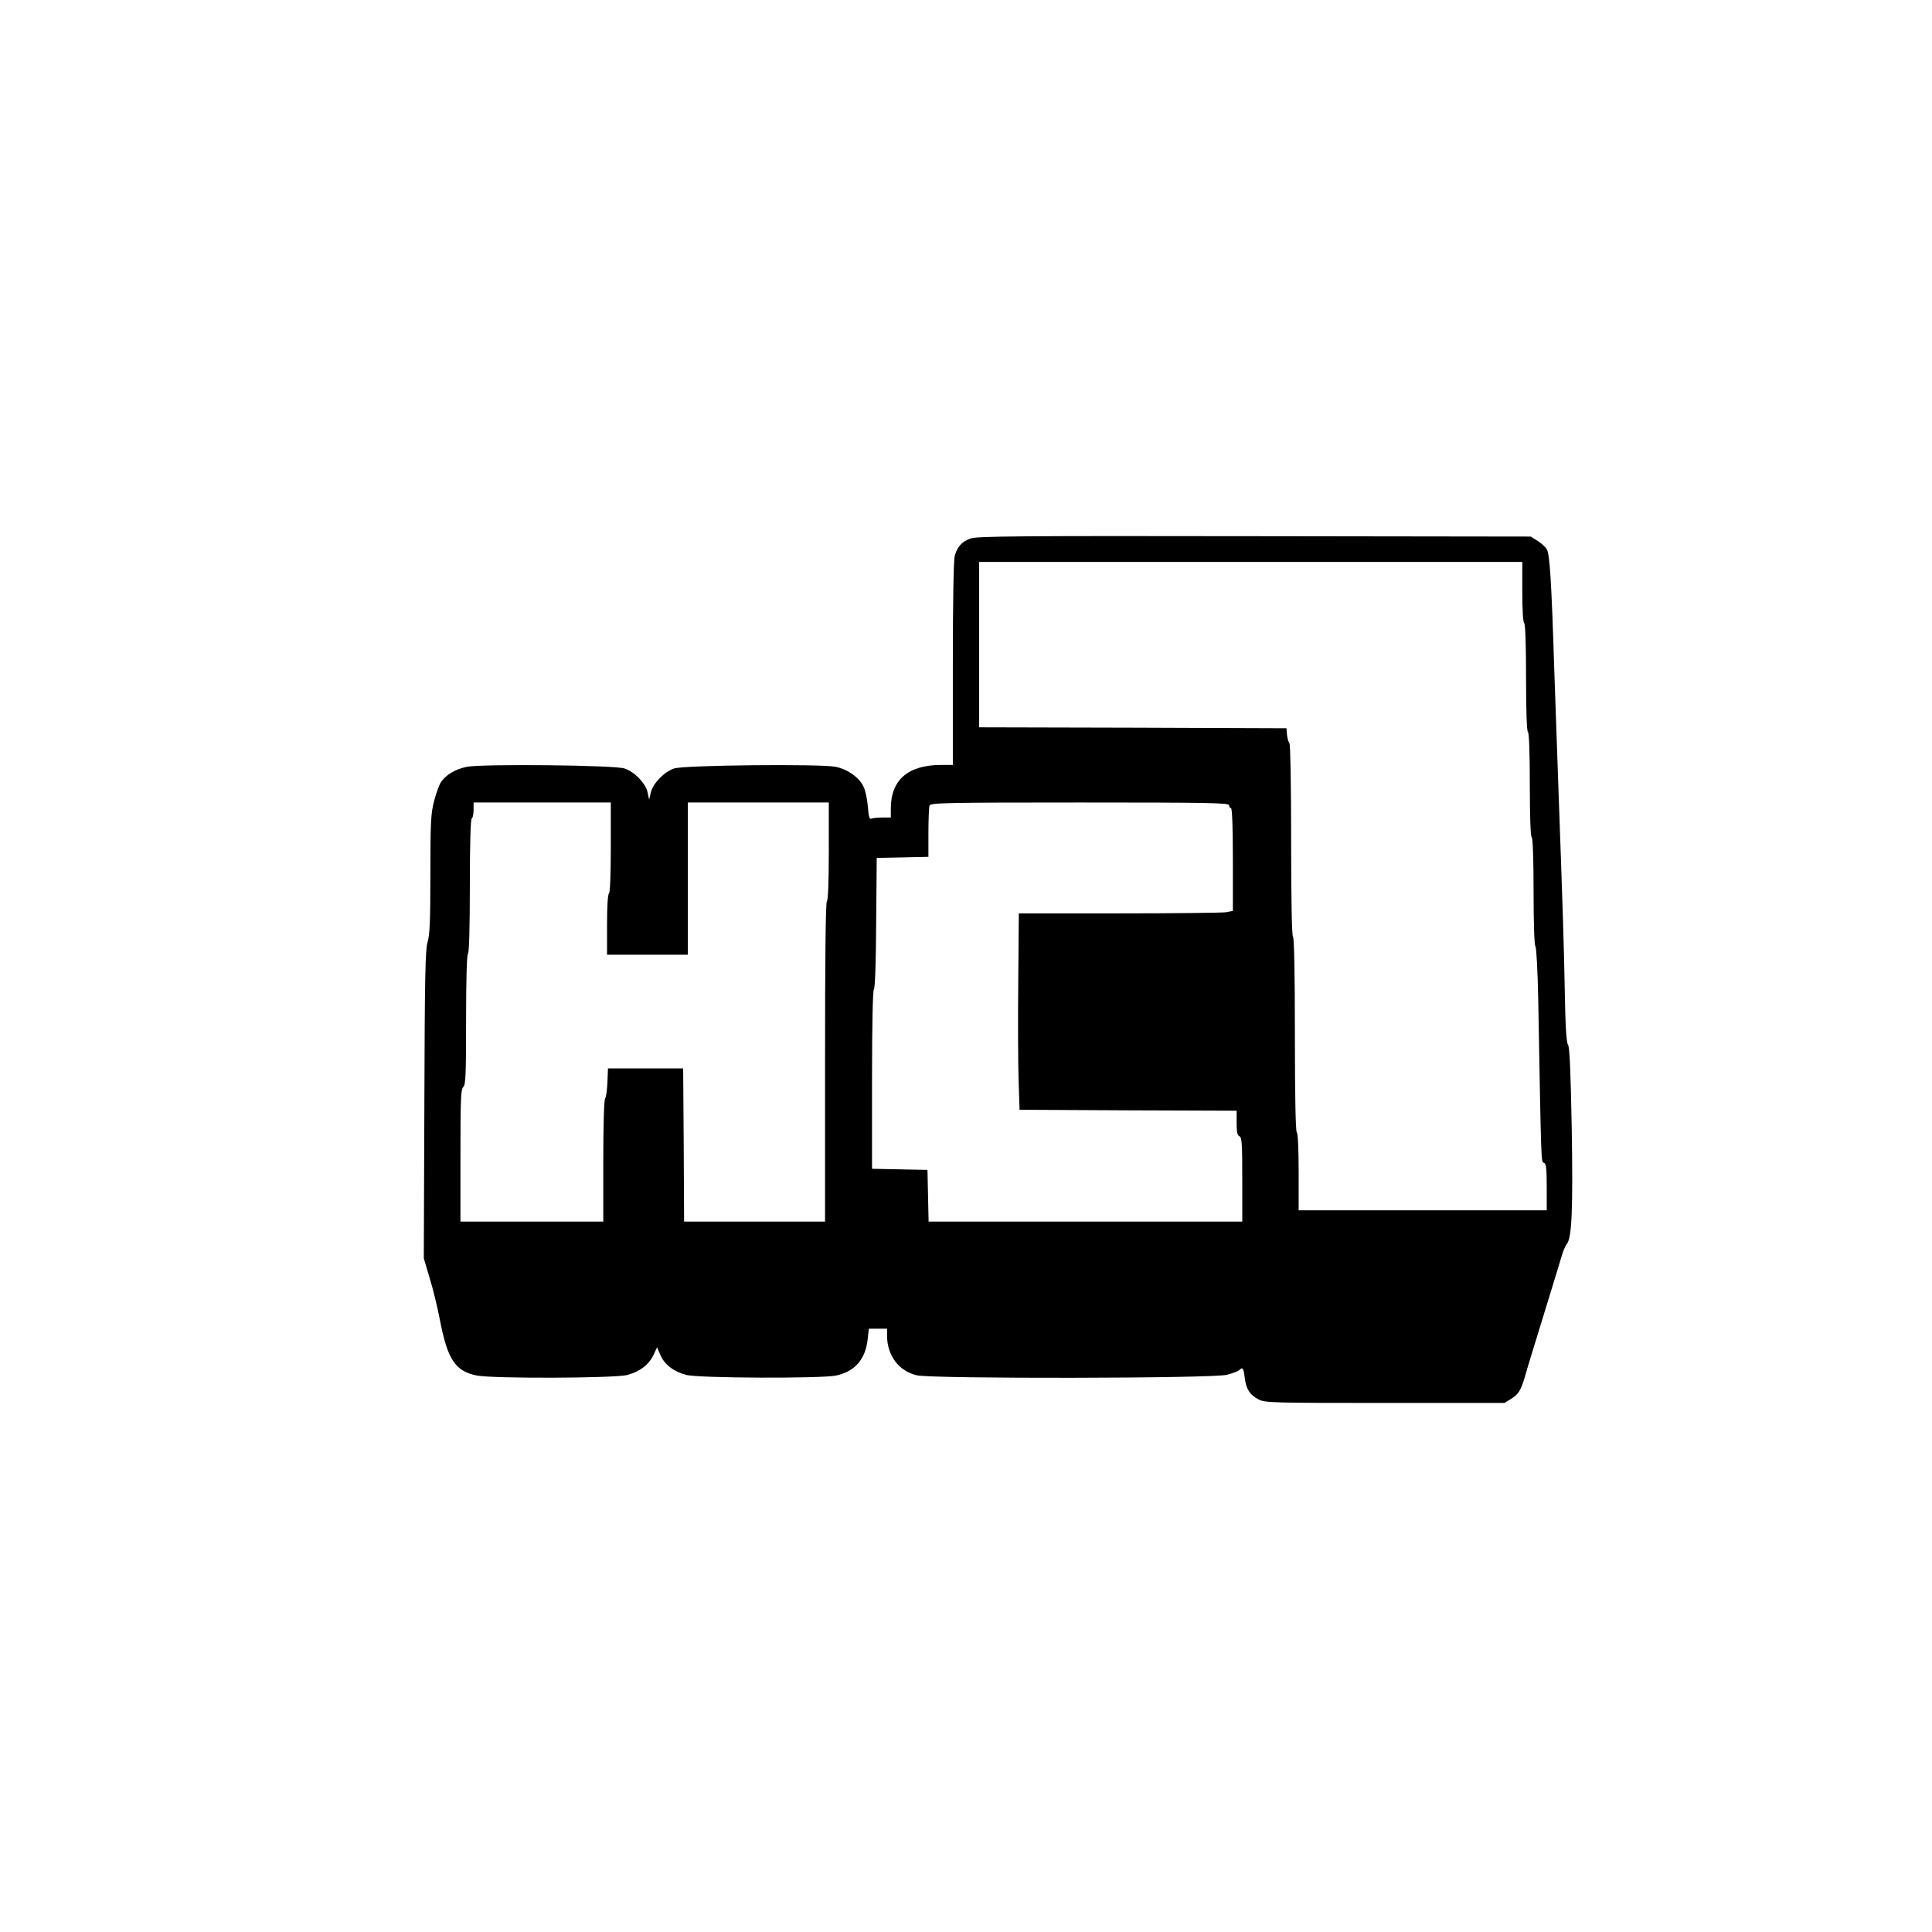
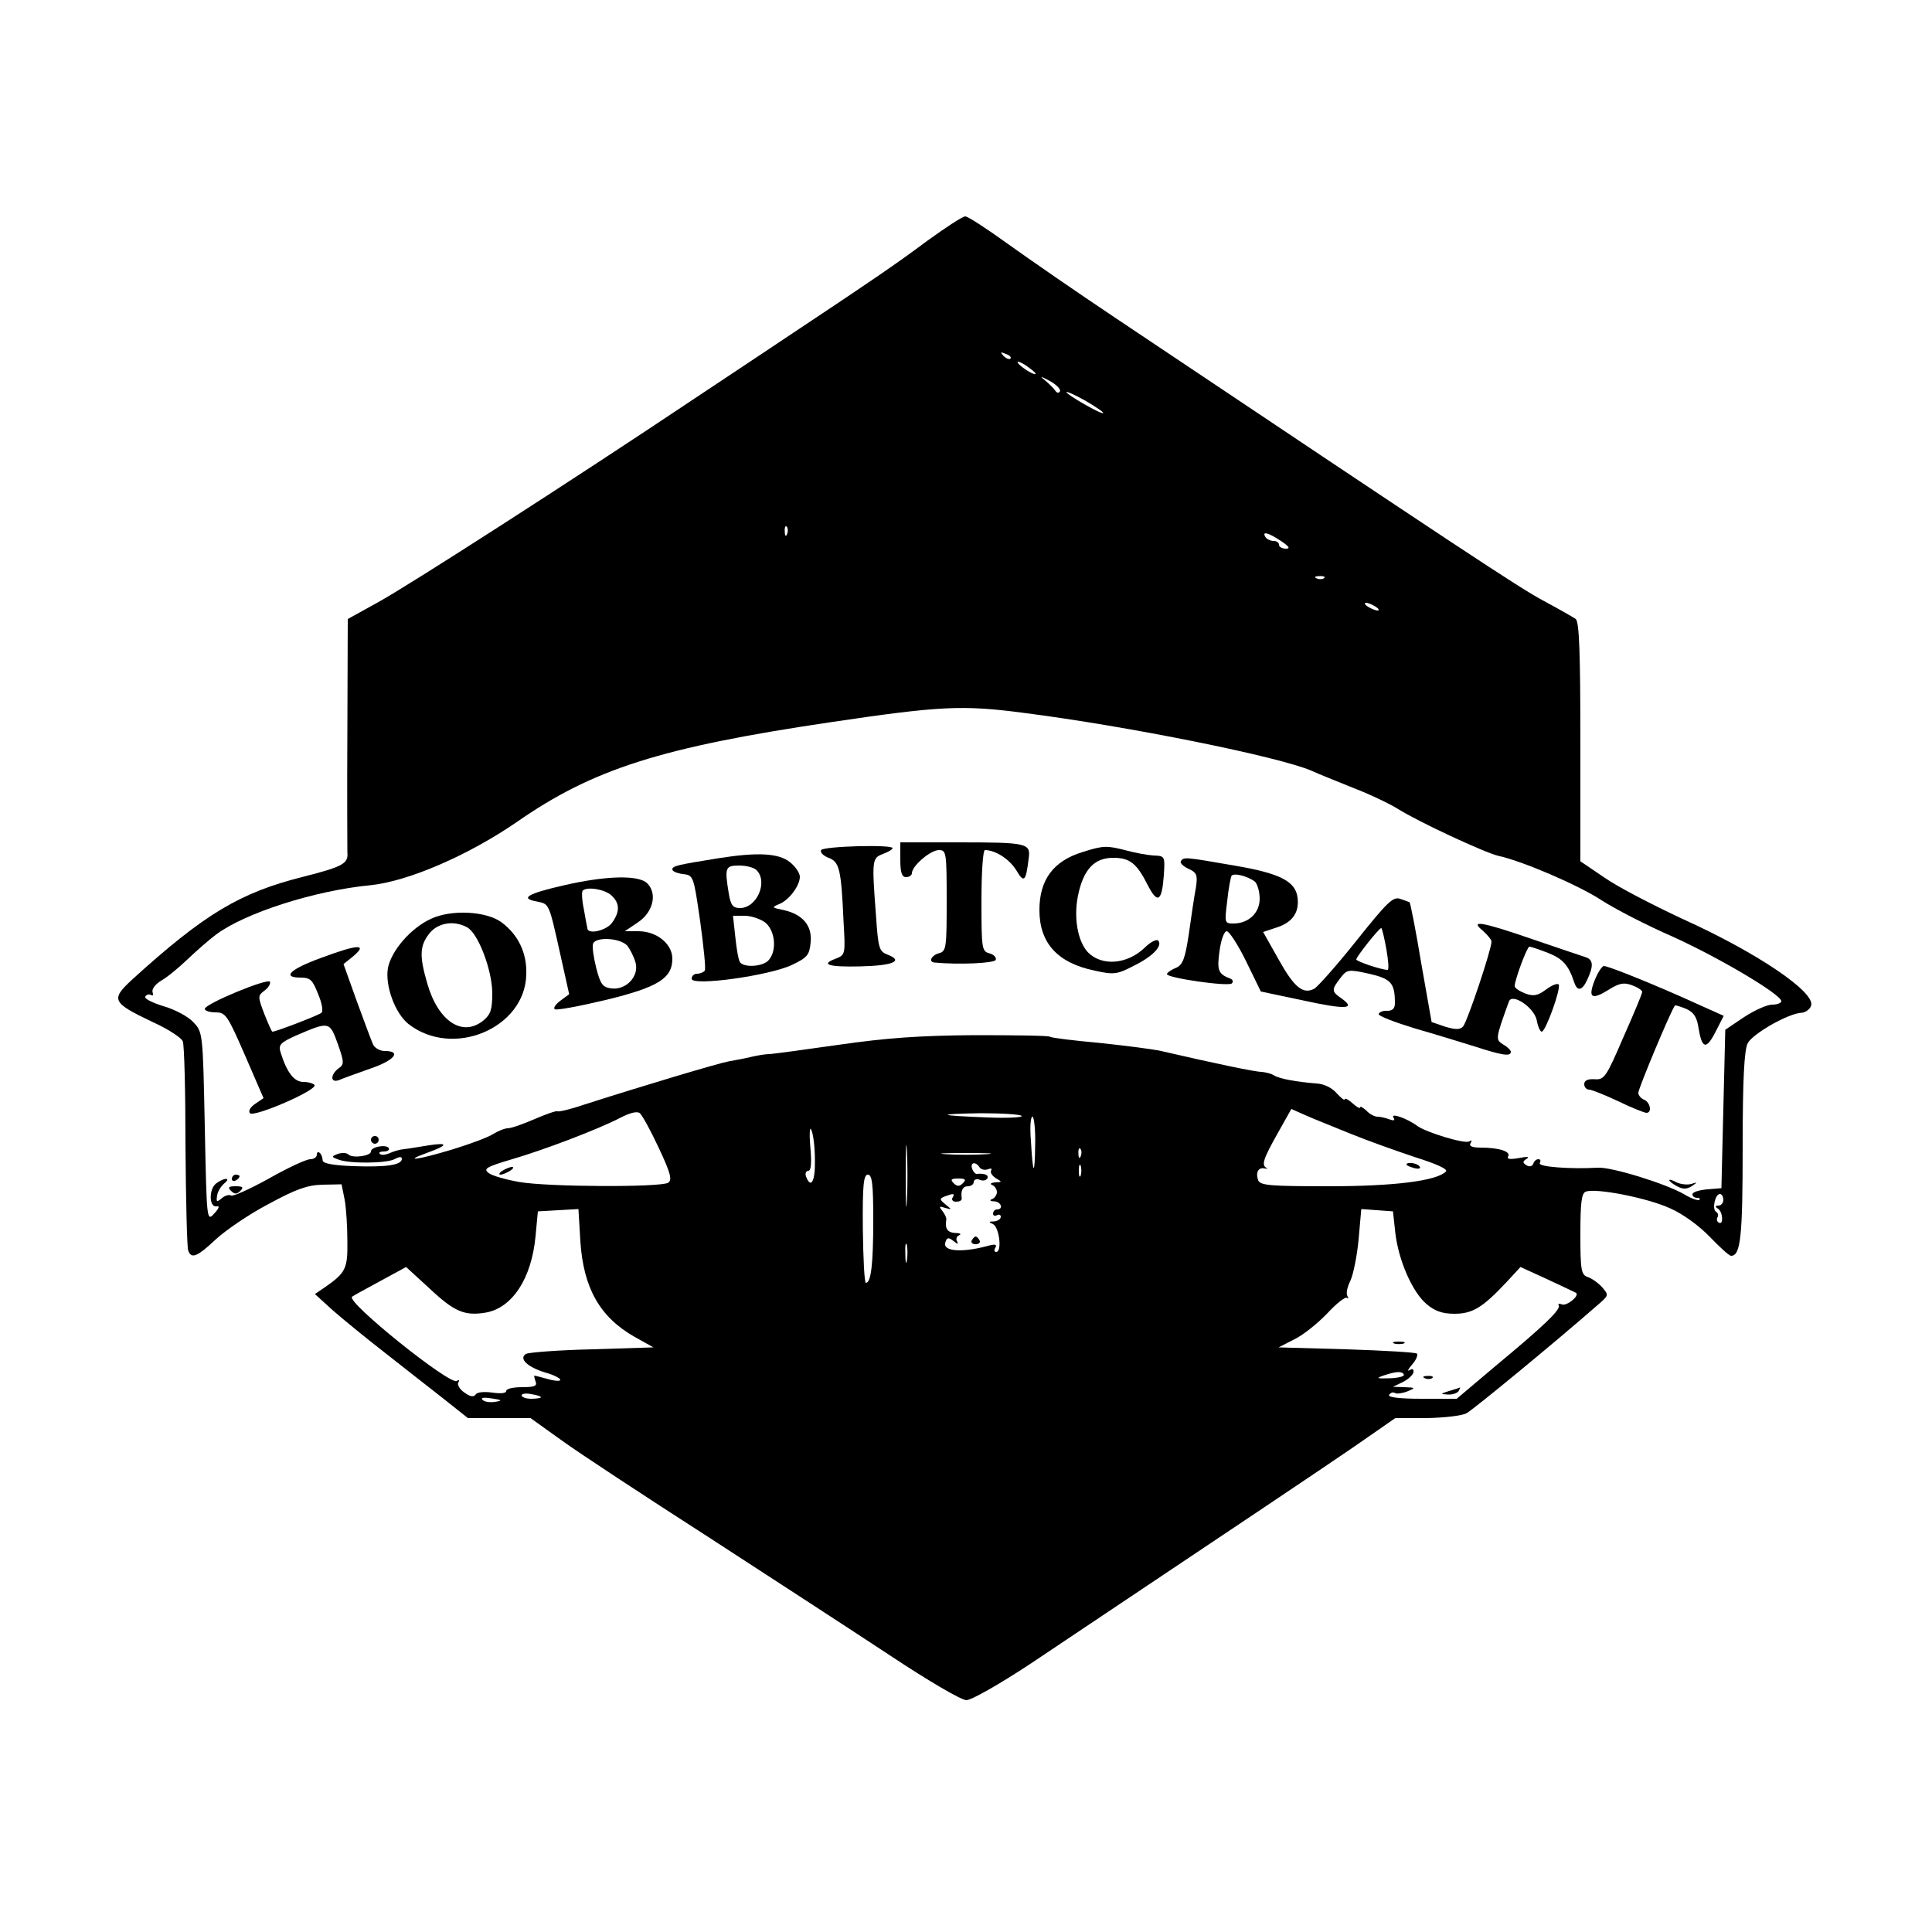
- <svg xmlns="http://www.w3.org/2000/svg" version="1.0" width="1028pt" height="1028pt" viewBox="0 0 1028 1028" preserveAspectRatio="xMidYMid meet">
-   <g transform="translate(0,1028) scale(0.1,-0.1)" fill="#000000" stroke="none">
-     <path d="M5165 7415 c-47 -17 -71 -43 -85 -93 -6 -23 -10 -240 -10 -574 l0 -538 -59 0 c-179 0 -271 -79 -271 -232 l0 -48 -44 0 c-24 0 -51 -2 -59 -6 -11 -4 -15 9 -19 63 -3 38 -13 86 -23 107 -24 50 -83 92 -149 106 -77 16 -808 9 -859 -9 -52 -17 -112 -79 -124 -127 l-9 -39 -8 38 c-9 47 -70 111 -123 128 -53 18 -753 25 -838 9 -61 -12 -114 -43 -140 -84 -8 -12 -24 -56 -35 -97 -17 -66 -20 -108 -20 -389 0 -246 -3 -325 -15 -363 -12 -40 -15 -184 -17 -865 l-3 -817 31 -105 c18 -58 42 -157 54 -220 41 -214 82 -276 197 -299 87 -17 733 -15 801 3 67 18 114 54 139 106 l19 41 18 -41 c22 -51 70 -88 138 -106 66 -17 718 -20 797 -3 100 21 157 87 168 195 l6 54 48 0 49 0 0 -37 c0 -106 63 -189 159 -211 83 -19 1577 -17 1650 3 30 8 59 19 64 24 19 19 24 12 30 -39 7 -61 28 -93 75 -117 35 -17 76 -18 672 -18 l635 0 36 22 c39 25 51 44 73 118 13 46 31 105 135 443 22 70 47 154 57 187 9 33 23 67 31 76 27 32 33 187 26 620 -6 308 -11 430 -20 440 -8 11 -14 97 -17 289 -5 256 -9 385 -36 1140 -6 157 -14 413 -20 570 -15 475 -24 612 -40 638 -8 13 -31 33 -50 45 l-35 22 -1470 2 c-1252 2 -1476 0 -1510 -12z m2935 -284 c0 -96 4 -162 10 -166 6 -4 10 -112 10 -290 0 -178 4 -286 10 -290 6 -4 10 -108 10 -280 0 -172 4 -276 10 -280 6 -4 10 -111 10 -289 0 -169 4 -286 10 -292 5 -5 12 -131 15 -294 16 -888 15 -851 30 -857 12 -4 15 -29 15 -129 l0 -124 -660 0 -660 0 0 204 c0 126 -4 207 -10 211 -6 4 -10 188 -10 520 0 332 -4 516 -10 520 -6 4 -10 186 -10 514 0 298 -4 511 -9 516 -5 6 -11 26 -13 45 l-3 35 -817 3 -818 2 0 440 0 440 1445 0 1445 0 0 -159z m-4850 -1360 c0 -149 -4 -242 -10 -246 -6 -4 -10 -70 -10 -166 l0 -159 215 0 215 0 0 405 0 405 375 0 375 0 0 -259 c0 -163 -4 -262 -10 -266 -7 -4 -10 -300 -10 -856 l0 -849 -375 0 -375 0 -2 408 -3 407 -200 0 -200 0 -3 -75 c-2 -41 -7 -79 -12 -84 -6 -6 -10 -142 -10 -333 l0 -323 -380 0 -380 0 0 351 c0 298 2 353 15 365 13 13 15 67 15 359 0 218 4 346 10 350 6 4 10 135 10 360 0 225 4 356 10 360 6 3 10 24 10 46 l0 39 365 0 365 0 0 -239z m3290 224 c0 -8 5 -15 10 -15 6 0 10 -98 10 -274 l0 -273 -37 -7 c-21 -3 -277 -6 -570 -6 l-532 0 -3 -367 c-2 -203 -1 -438 2 -523 l5 -155 578 -3 577 -2 0 -65 c0 -49 4 -67 15 -71 13 -5 15 -40 15 -230 l0 -224 -835 0 -834 0 -3 138 -3 137 -147 3 -148 3 0 472 c0 300 4 477 10 483 6 6 11 143 12 354 l3 345 138 3 137 3 0 128 c0 71 3 136 6 145 6 14 85 16 800 16 699 0 794 -2 794 -15z" />
+ <svg xmlns="http://www.w3.org/2000/svg" version="1.0" width="500pt" height="500pt" viewBox="0 0 500 500" preserveAspectRatio="xMidYMid meet">
+   <g transform="translate(0,500) scale(0.1,-0.1)" fill="#000000" stroke="none">
+     <path d="M2400 4377 c-86 -64 -133 -96 -429 -293 -90 -60 -173 -115 -185 -123 -302 -202 -731 -478 -810 -521 l-76 -42 -1 -291 c-1 -161 0 -301 0 -313 3 -29 -12 -37 -114 -63 -164 -41 -256 -96 -444 -267 -55 -51 -51 -59 54 -109 40 -18 75 -41 78 -50 4 -8 7 -130 7 -271 1 -140 4 -262 7 -270 8 -23 23 -17 72 29 25 23 86 65 136 91 70 38 100 49 139 50 l50 1 8 -40 c4 -22 7 -70 7 -107 1 -71 -4 -82 -59 -120 l-25 -17 45 -41 c25 -22 86 -72 135 -110 50 -39 118 -93 153 -120 l63 -50 81 0 81 0 81 -58 c44 -32 216 -145 381 -251 165 -107 377 -245 471 -307 98 -65 182 -114 195 -114 13 0 85 41 164 93 598 400 743 497 838 562 l108 75 82 0 c45 1 92 6 103 13 18 10 226 181 338 279 30 26 30 26 12 47 -10 11 -27 23 -37 26 -17 6 -19 18 -19 111 0 82 3 106 14 110 26 10 159 -16 218 -43 34 -15 75 -45 103 -74 26 -27 50 -49 55 -49 25 0 30 51 30 282 0 175 4 250 13 268 13 25 106 78 140 79 10 1 21 9 24 18 13 34 -138 137 -333 225 -77 36 -168 83 -202 107 l-62 42 0 308 c0 235 -3 311 -12 319 -7 5 -44 26 -83 47 -61 32 -231 145 -1105 730 -102 68 -229 156 -282 194 -54 39 -103 71 -110 71 -7 0 -51 -29 -98 -63z m215 -305 c-3 -3 -11 0 -18 7 -9 10 -8 11 6 5 10 -3 15 -9 12 -12z m65 -39 c0 -7 -39 17 -46 28 -3 6 5 3 20 -6 14 -10 26 -19 26 -22z m63 -46 c-3 -5 -8 -4 -12 2 -4 6 -16 18 -27 27 -14 11 -11 11 13 -2 18 -10 29 -22 26 -27z m112 -56 c-5 -4 -95 48 -95 54 0 3 22 -7 49 -22 27 -16 48 -30 46 -32z m-818 -313 c-3 -8 -6 -5 -6 6 -1 11 2 17 5 13 3 -3 4 -12 1 -19z m1278 -18 c21 -14 25 -20 13 -20 -10 0 -18 5 -18 10 0 6 -6 10 -14 10 -8 0 -18 5 -21 10 -10 16 7 12 40 -10z m112 -96 c-3 -3 -12 -4 -19 -1 -8 3 -5 6 6 6 11 1 17 -2 13 -5z m133 -74 c8 -5 11 -10 5 -10 -5 0 -17 5 -25 10 -8 5 -10 10 -5 10 6 0 17 -5 25 -10z m-910 -275 c267 -34 660 -113 745 -150 17 -8 65 -27 107 -44 42 -16 94 -41 115 -54 54 -34 226 -114 261 -122 61 -13 208 -76 267 -115 34 -22 117 -65 186 -95 121 -55 279 -149 279 -166 0 -5 -11 -9 -24 -9 -13 0 -46 -15 -72 -32 l-49 -33 -5 -205 -5 -205 -37 -3 c-21 -2 -38 -7 -38 -13 0 -5 5 -9 12 -9 6 0 9 -2 6 -5 -3 -3 -21 3 -39 14 -48 28 -191 72 -225 69 -67 -4 -155 2 -149 12 3 6 2 10 -4 10 -5 0 -11 -5 -13 -12 -3 -7 -10 -8 -17 -4 -11 7 -11 10 0 17 9 6 1 6 -20 2 -23 -4 -32 -3 -28 4 8 13 -24 23 -71 23 -23 0 -31 4 -26 12 4 7 3 8 -4 4 -11 -7 -110 23 -134 40 -25 19 -70 35 -62 22 5 -8 2 -9 -10 -5 -10 4 -24 7 -31 7 -8 0 -21 7 -29 16 -9 8 -16 12 -16 8 0 -4 -9 1 -20 11 -11 10 -20 14 -20 10 0 -4 -9 3 -21 16 -12 14 -33 24 -52 25 -51 4 -96 12 -110 21 -6 4 -21 8 -32 9 -17 0 -117 21 -260 54 -22 5 -94 14 -160 21 -66 6 -124 13 -128 16 -4 3 -92 4 -195 4 -142 -1 -227 -7 -352 -25 -91 -13 -172 -24 -180 -24 -8 0 -28 -3 -45 -7 -16 -4 -43 -9 -60 -12 -27 -5 -218 -62 -374 -112 -35 -12 -66 -19 -68 -17 -3 2 -29 -7 -59 -20 -30 -13 -61 -24 -70 -24 -8 0 -25 -7 -38 -15 -12 -8 -60 -26 -106 -40 -90 -27 -129 -32 -66 -9 56 20 58 28 6 20 -25 -4 -54 -9 -65 -10 -11 -1 -28 -6 -38 -11 -10 -4 -21 -5 -24 -1 -4 3 1 6 11 6 9 0 15 4 12 9 -7 10 -46 3 -46 -9 0 -12 -48 -18 -58 -8 -5 5 -17 5 -27 2 -18 -7 -18 -8 1 -15 29 -11 123 -10 145 1 13 7 19 7 19 1 0 -16 -39 -22 -125 -19 -53 2 -80 7 -80 15 0 6 -3 15 -7 19 -5 4 -8 2 -8 -4 0 -7 -8 -12 -17 -12 -10 0 -58 -22 -107 -50 -49 -27 -93 -47 -98 -44 -5 3 -16 0 -24 -7 -13 -11 -15 -10 -12 7 1 10 10 24 18 31 20 16 0 16 -21 0 -19 -15 -18 -63 2 -59 8 2 6 -5 -6 -18 -20 -22 -20 -22 -25 223 -5 244 -5 246 -30 272 -13 14 -48 33 -77 41 -29 9 -51 20 -47 25 3 5 10 7 15 4 5 -3 6 0 4 7 -3 8 7 21 22 30 16 9 46 34 68 55 22 21 56 51 75 65 74 55 253 113 398 127 99 10 255 78 380 164 197 137 373 193 812 258 283 42 341 45 500 24z m-945 -1126 c31 -66 35 -83 24 -90 -20 -12 -310 -11 -385 2 -34 6 -70 16 -79 23 -15 11 -7 16 57 35 86 25 225 78 283 108 25 13 44 18 51 12 6 -5 28 -45 49 -90z m1790 37 c44 -18 120 -45 168 -61 57 -18 85 -31 79 -37 -24 -24 -133 -38 -303 -38 -153 0 -178 2 -183 16 -7 20 1 34 17 30 7 -1 9 -1 5 1 -14 8 -9 23 28 89 l36 64 36 -16 c20 -9 73 -30 117 -48z m-851 46 c3 -4 -37 -6 -87 -4 -131 5 -139 9 -20 11 56 0 104 -3 107 -7z m35 -74 c-1 -85 -6 -80 -11 10 -3 34 -1 62 4 62 4 0 8 -33 7 -72z m-570 -40 c1 -55 -10 -76 -23 -43 -3 8 0 15 6 15 7 0 9 20 5 63 -3 36 -1 54 3 42 5 -11 9 -46 9 -77z m238 -105 c-2 -37 -3 -9 -3 62 0 72 1 102 3 68 2 -34 2 -93 0 -130z m450 115 c-3 -8 -6 -5 -6 6 -1 11 2 17 5 13 3 -3 4 -12 1 -19z m-244 5 c-29 -2 -77 -2 -105 0 -29 2 -6 3 52 3 58 0 81 -1 53 -3z m-18 -34 c4 -6 14 -8 22 -5 8 3 11 2 8 -3 -3 -6 3 -14 12 -20 17 -10 17 -10 -2 -11 -11 -1 -14 -4 -7 -7 6 -2 12 -11 12 -18 0 -7 -6 -16 -12 -18 -8 -3 -6 -6 5 -6 18 -1 25 -21 7 -21 -5 0 -10 -5 -10 -11 0 -5 5 -7 10 -4 6 3 10 1 10 -4 0 -6 -8 -11 -17 -12 -15 0 -15 -2 -3 -7 16 -8 24 -72 8 -72 -5 0 -6 5 -2 11 5 9 -1 10 -22 4 -68 -18 -117 -13 -107 11 4 12 8 12 21 2 10 -8 13 -9 9 -1 -4 6 -1 14 5 16 7 3 3 6 -9 6 -21 1 -28 11 -24 35 1 4 -4 14 -10 22 -10 12 -8 13 7 8 18 -5 18 -5 1 9 -16 13 -16 15 -1 21 22 8 26 8 19 -4 -3 -5 1 -10 9 -10 9 0 15 3 15 8 -3 20 2 32 16 32 8 0 15 5 15 11 0 6 7 9 15 6 8 -4 17 -2 20 3 5 9 -7 14 -27 12 -3 -1 -9 5 -12 13 -6 17 9 20 19 4z m262 -21 c-3 -7 -5 -2 -5 12 0 14 2 19 5 13 2 -7 2 -19 0 -25z m-537 -115 c0 -116 -6 -163 -19 -163 -4 0 -7 63 -8 140 -1 114 2 140 13 140 11 0 14 -24 14 -117z m232 95 c-9 -9 -15 -9 -24 0 -9 9 -7 12 12 12 19 0 21 -3 12 -12z m1968 -43 c0 -8 -6 -15 -12 -15 -9 0 -10 -3 -2 -8 13 -8 15 -44 2 -36 -5 3 -6 9 -3 14 3 5 1 11 -4 14 -11 7 -2 46 10 46 5 0 9 -7 9 -15z m-2958 -108 c8 -120 50 -195 139 -246 l50 -28 -159 -5 c-87 -2 -164 -8 -171 -12 -19 -12 4 -34 50 -48 22 -6 39 -15 39 -19 0 -4 -15 -3 -32 2 -18 5 -34 9 -35 9 -1 0 0 -7 3 -15 5 -12 -3 -15 -35 -15 -23 0 -41 -4 -41 -10 0 -6 -15 -7 -36 -4 -22 3 -40 1 -43 -5 -5 -7 -14 -6 -29 5 -12 8 -19 20 -16 26 4 7 2 8 -4 4 -18 -11 -286 204 -271 218 2 2 35 20 72 40 l68 37 60 -55 c65 -61 91 -72 146 -63 69 12 119 89 129 198 l6 64 53 3 52 3 5 -84z m2109 23 c8 -71 44 -154 81 -185 21 -18 41 -25 72 -25 47 0 73 16 135 82 l36 39 70 -32 c39 -18 72 -34 74 -35 9 -8 -24 -34 -36 -30 -8 3 -12 2 -9 -2 6 -11 -38 -53 -167 -160 l-97 -82 -91 0 c-58 0 -88 4 -84 10 4 6 10 8 15 5 4 -3 19 -1 32 4 22 9 22 10 -7 11 l-30 1 25 12 c14 7 26 18 28 25 1 9 -2 11 -10 6 -7 -4 -4 2 6 14 11 12 16 25 13 29 -4 3 -86 8 -182 11 l-176 5 41 21 c23 11 61 42 85 67 24 26 47 44 51 40 4 -3 4 -1 1 5 -4 7 0 24 8 40 7 15 17 63 21 106 l7 79 41 -3 41 -3 6 -55z m-1264 -72 c-2 -13 -4 -5 -4 17 -1 22 1 32 4 23 2 -10 2 -28 0 -40z m1286 -295 c3 -5 -14 -9 -36 -10 -34 -1 -37 0 -17 7 33 11 48 12 53 3z m-2233 -59 c0 -2 -11 -4 -25 -4 -14 0 -25 4 -25 9 0 4 11 6 25 3 14 -2 25 -6 25 -8z m-119 -12 c-13 -2 -27 0 -32 5 -6 6 3 7 23 4 28 -4 29 -6 9 -9z" />
+     <path d="M2330 2775 c0 -33 4 -45 15 -45 8 0 15 5 15 10 0 19 48 60 70 60 19 0 20 -6 20 -131 0 -122 -1 -131 -20 -136 -19 -5 -28 -22 -12 -24 63 -6 156 -2 159 7 2 6 -5 14 -17 17 -19 5 -20 13 -20 136 0 75 4 131 9 131 27 0 63 -23 81 -52 20 -34 25 -30 32 29 6 41 -1 43 -184 43 l-148 0 0 -45z" />
+     <path d="M2125 2800 c-3 -6 5 -14 19 -20 28 -10 33 -28 39 -163 5 -87 5 -88 -20 -98 -41 -15 -19 -22 64 -20 84 2 112 14 71 30 -23 9 -25 15 -31 102 -11 145 -10 148 18 159 14 5 25 12 25 15 0 10 -179 5 -185 -5z" />
+     <path d="M2802 2795 c-76 -23 -112 -72 -112 -150 0 -86 47 -137 143 -157 50 -11 58 -10 102 13 49 24 75 52 62 65 -4 4 -20 -4 -35 -19 -45 -43 -110 -48 -146 -12 -27 28 -38 91 -26 148 14 67 42 97 91 97 43 0 61 -14 90 -72 25 -48 36 -41 41 27 3 49 3 50 -27 51 -16 1 -48 7 -70 13 -50 13 -60 13 -113 -4z" />
+     <path d="M1860 2779 c-106 -17 -120 -20 -120 -29 0 -5 12 -10 27 -12 28 -3 28 -5 45 -122 9 -66 15 -123 12 -128 -3 -4 -12 -8 -20 -8 -8 0 -14 -6 -14 -13 0 -20 202 8 260 36 40 19 45 26 48 59 4 43 -21 72 -71 83 -30 6 -30 7 -11 15 26 10 54 48 54 71 0 10 -12 27 -26 38 -29 23 -83 26 -184 10z m98 -31 c30 -30 1 -98 -43 -98 -18 0 -24 7 -29 38 -11 67 -9 72 27 72 18 0 38 -5 45 -12z m23 -136 c25 -21 30 -71 9 -96 -14 -18 -65 -21 -75 -6 -4 6 -9 35 -12 65 l-6 55 30 0 c17 0 41 -8 54 -18z" />
+     <path d="M3056 2771 c-3 -4 6 -13 19 -19 22 -10 25 -16 20 -49 -4 -21 -12 -74 -18 -118 -10 -67 -16 -82 -34 -90 -13 -5 -23 -13 -23 -16 0 -10 160 -33 168 -24 4 4 3 9 -3 12 -32 12 -36 21 -29 71 4 30 12 52 19 52 6 0 29 -35 50 -78 l38 -78 109 -23 c110 -24 139 -23 100 5 -26 18 -27 22 -3 53 17 22 20 23 74 11 57 -13 67 -24 67 -76 0 -14 -6 -20 -20 -20 -10 1 -20 -3 -22 -8 -2 -5 40 -21 92 -37 52 -15 124 -37 159 -48 68 -22 91 -26 91 -13 0 4 -9 13 -20 19 -20 13 -20 14 15 111 8 23 65 -15 72 -48 3 -17 9 -30 13 -30 10 0 50 111 44 122 -3 4 -17 -1 -33 -13 -22 -16 -32 -18 -54 -10 -15 6 -27 14 -27 19 0 16 32 102 38 102 4 0 25 -7 48 -16 38 -15 53 -31 68 -76 8 -25 21 -22 34 7 17 36 15 52 -5 58 -10 3 -71 24 -136 46 -133 46 -165 51 -129 22 12 -11 22 -23 22 -28 0 -20 -63 -209 -74 -220 -8 -8 -19 -8 -46 0 l-35 12 -27 153 c-14 85 -28 155 -30 157 -2 1 -13 5 -25 9 -18 6 -34 -10 -113 -109 -51 -64 -100 -119 -109 -124 -29 -15 -52 4 -92 76 l-40 71 36 12 c40 13 58 39 53 77 -5 42 -45 63 -164 83 -127 22 -131 23 -138 11z m192 -53 c6 -6 12 -25 12 -44 0 -37 -29 -64 -68 -64 -23 0 -23 2 -16 58 3 31 9 61 11 65 5 9 42 0 61 -15z m340 -175 c5 -29 7 -53 3 -53 -16 0 -81 22 -81 27 0 7 62 85 65 81 2 -2 8 -27 13 -55z" />
+     <path d="M1460 2709 c-96 -22 -115 -34 -71 -42 33 -7 31 -2 62 -141 l22 -99 -23 -17 c-12 -9 -19 -19 -14 -22 5 -3 64 8 131 24 136 33 173 56 173 107 0 38 -40 71 -88 71 l-35 0 34 23 c39 26 51 74 24 101 -22 22 -106 20 -215 -5z m122 -26 c22 -20 23 -42 2 -71 -14 -20 -63 -32 -64 -14 -1 4 -5 26 -9 49 -5 23 -6 45 -3 48 11 11 56 4 74 -12z m41 -130 c8 -10 18 -30 22 -45 9 -35 -25 -71 -63 -66 -22 3 -28 10 -39 53 -7 28 -11 56 -8 63 7 18 69 15 88 -5z" />
+     <path d="M1115 2622 c-52 -24 -102 -82 -111 -127 -8 -45 18 -117 53 -145 115 -90 302 -11 305 128 2 56 -21 103 -64 135 -39 29 -130 34 -183 9z m94 -22 c28 -15 64 -108 65 -169 0 -44 -4 -56 -23 -72 -54 -44 -117 -2 -145 95 -21 72 -20 98 5 130 22 28 64 35 98 16z" />
+     <path d="M831 2521 c-80 -29 -103 -51 -53 -51 25 0 31 -6 45 -42 10 -23 14 -45 9 -49 -6 -6 -118 -49 -127 -49 -2 0 -11 21 -21 46 -17 45 -17 47 0 60 10 7 16 17 15 23 -5 11 -169 -57 -169 -70 0 -5 13 -9 28 -9 26 0 31 -8 76 -111 l48 -111 -22 -15 c-13 -9 -18 -19 -13 -24 11 -11 175 60 167 73 -3 4 -16 8 -29 8 -24 0 -43 25 -59 77 -6 19 0 25 40 43 86 37 87 37 108 -21 17 -48 17 -54 2 -64 -22 -17 -21 -39 2 -30 9 4 45 17 79 29 63 21 84 46 39 46 -13 0 -27 8 -31 18 -4 9 -23 60 -42 112 l-34 95 20 16 c46 37 21 37 -78 0z" />
+     <path d="M4127 2463 c-18 -46 -8 -52 37 -24 27 17 39 19 60 11 14 -5 26 -13 26 -17 0 -5 -22 -57 -49 -118 -44 -102 -49 -110 -74 -108 -18 1 -27 -3 -27 -13 0 -8 6 -14 13 -14 6 0 41 -14 75 -30 35 -17 68 -30 73 -30 15 0 10 27 -6 34 -8 3 -15 11 -15 18 0 11 86 217 95 226 1 1 14 -3 29 -9 20 -9 28 -22 32 -51 9 -53 20 -55 44 -8 l21 41 -78 35 c-92 42 -220 94 -232 94 -5 0 -16 -17 -24 -37z" />
+     <path d="M960 2050 c0 -5 5 -10 10 -10 6 0 10 5 10 10 0 6 -4 10 -10 10 -5 0 -10 -4 -10 -10z" />
+     <path d="M600 1949 c0 -5 5 -7 10 -4 6 3 10 8 10 11 0 2 -4 4 -10 4 -5 0 -10 -5 -10 -11z" />
+     <path d="M4320 1946 c0 -3 9 -10 20 -16 15 -8 25 -8 38 0 16 11 16 11 -1 6 -10 -3 -27 -1 -38 4 -10 6 -19 8 -19 6z" />
+     <path d="M598 1918 c9 -9 15 -9 24 0 9 9 7 12 -12 12 -19 0 -21 -3 -12 -12z" />
+     <path d="M1300 1970 c-8 -5 -10 -10 -5 -10 6 0 17 5 25 10 8 5 11 10 5 10 -5 0 -17 -5 -25 -10z" />
+     <path d="M3640 1986 c0 -2 9 -6 20 -9 11 -3 18 -1 14 4 -5 9 -34 13 -34 5z" />
+     <path d="M2515 1790 c-3 -5 1 -10 10 -10 9 0 13 5 10 10 -3 6 -8 10 -10 10 -2 0 -7 -4 -10 -10z" />
+     <path d="M3608 1523 c6 -2 18 -2 25 0 6 3 1 5 -13 5 -14 0 -19 -2 -12 -5z" />
+     <path d="M3688 1433 c7 -3 16 -2 19 1 4 3 -2 6 -13 5 -11 0 -14 -3 -6 -6z" />
+     <path d="M3750 1400 c-23 -7 -23 -8 -3 -9 12 -1 25 4 28 9 3 6 5 10 3 9 -2 -1 -14 -5 -28 -9z" />
  </g>
</svg>
